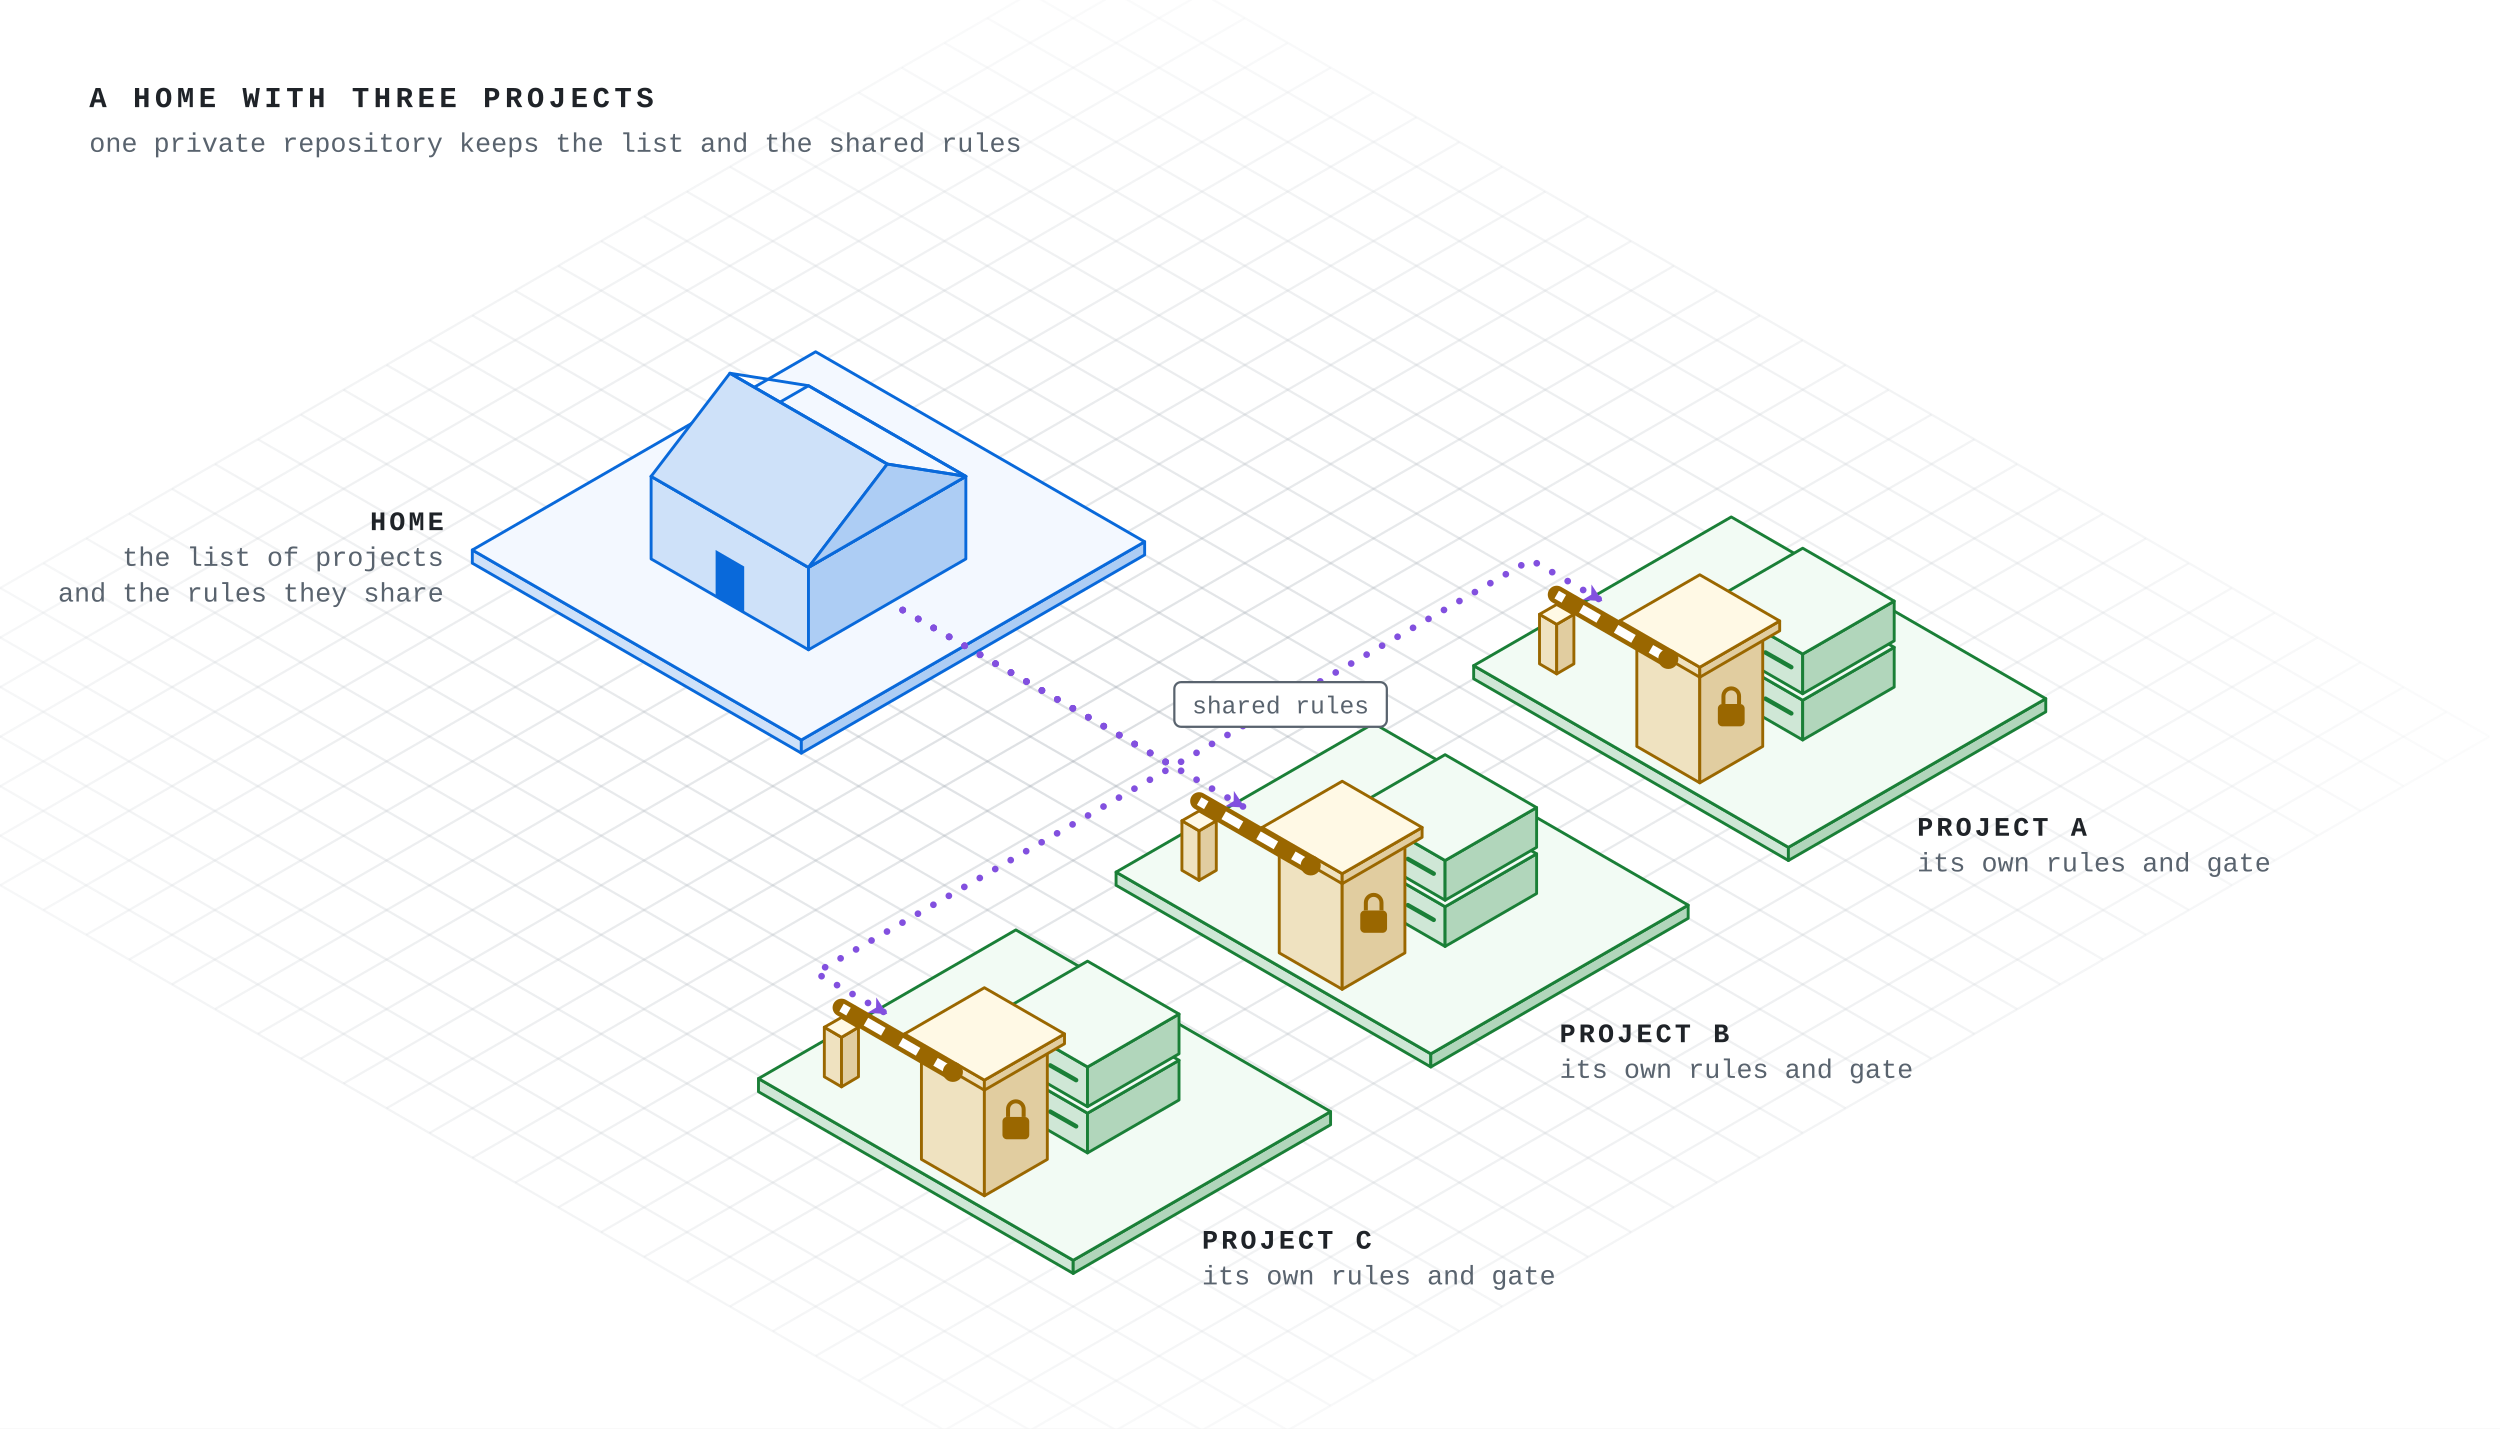
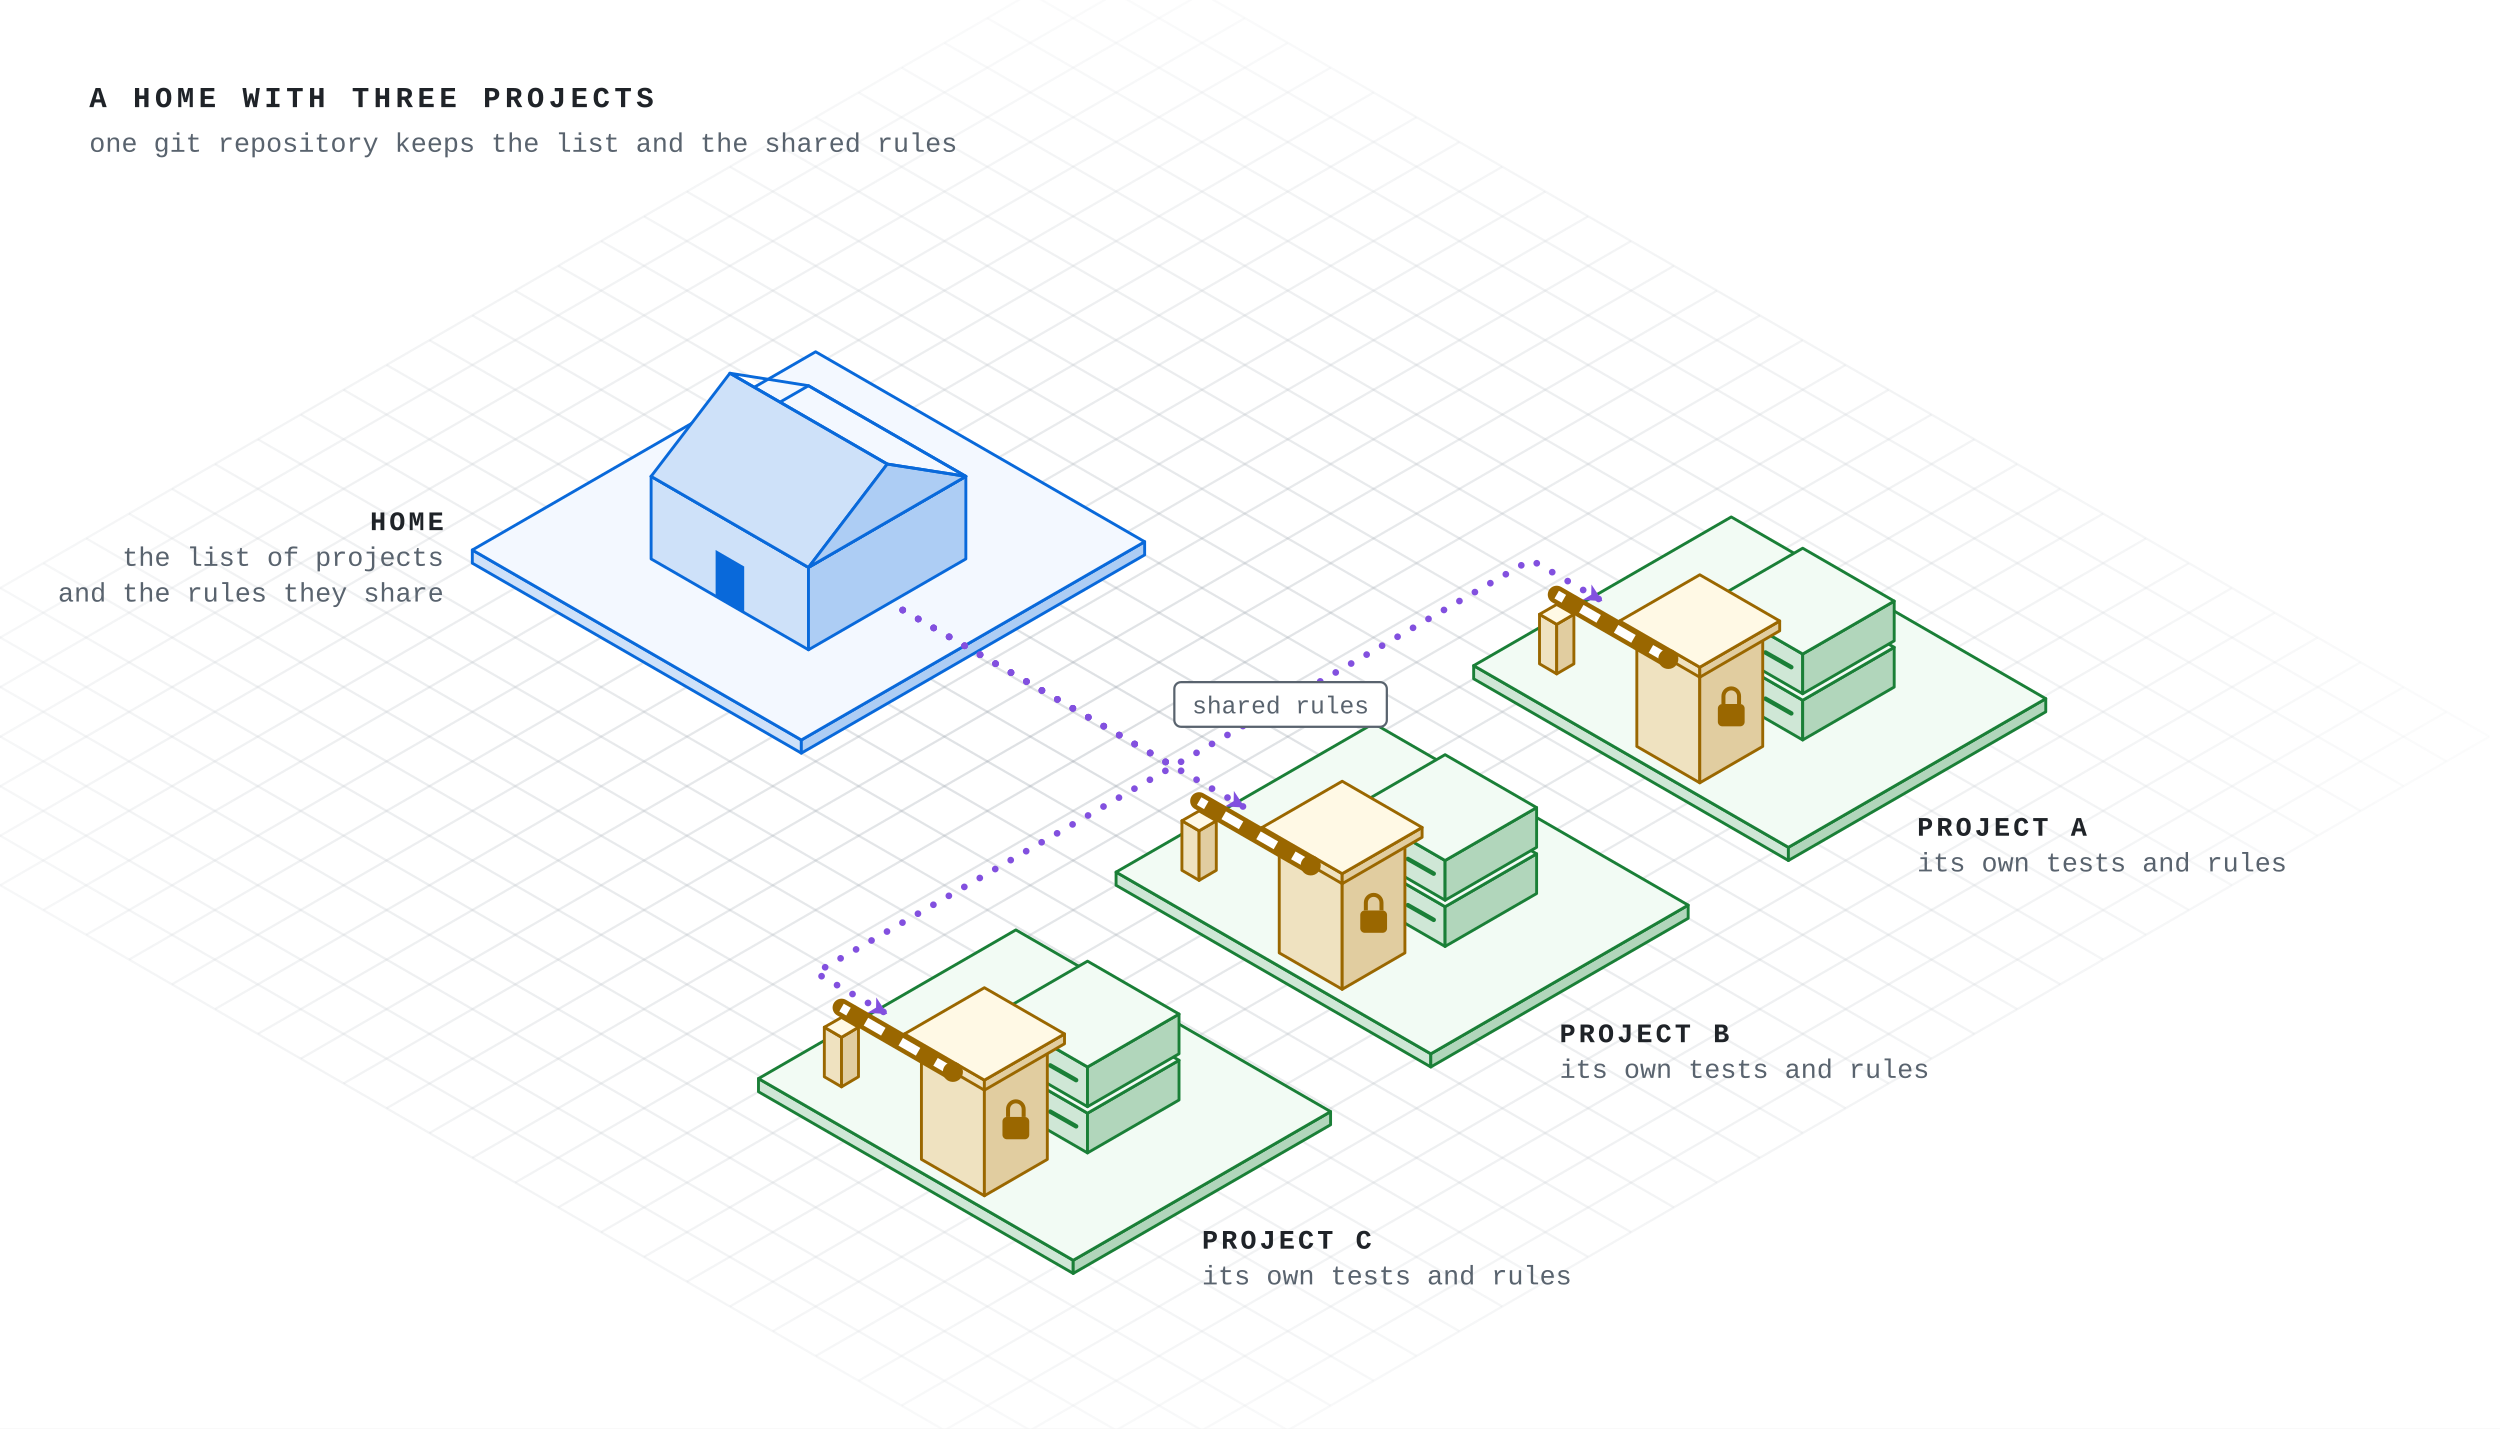
<svg xmlns="http://www.w3.org/2000/svg" viewBox="0 0 1120 640" width="1120" height="640" role="img" aria-labelledby="title desc" font-family="ui-monospace, SFMono-Regular, 'JetBrains Mono', 'Cascadia Mono', Menlo, Consolas, 'Liberation Mono', monospace">
  <defs>
    <radialGradient id="glow" cx="0.446" cy="0.516" r="0.6">
      <stop offset="0" stop-color="#fff" stop-opacity="1" />
      <stop offset="1" stop-color="#fff" stop-opacity="0" />
    </radialGradient>
    <mask id="fade">
      <rect width="1120" height="640" fill="url(#glow)" />
    </mask>
    <marker id="arrow-main" viewBox="0 0 10 10" refX="9" refY="5" markerWidth="10" markerHeight="10" markerUnits="userSpaceOnUse" orient="auto-start-reverse">
      <path d="M1,1 L9,5 L1,9 L3.2,5 z" fill="#8250df" />
    </marker>
    <marker id="arrow-side" viewBox="0 0 10 10" refX="9" refY="5" markerWidth="10" markerHeight="10" markerUnits="userSpaceOnUse" orient="auto-start-reverse">
      <path d="M1,1 L9,5 L1,9 L3.2,5 z" fill="#818b98" />
    </marker>
    <marker id="arrow-fail" viewBox="0 0 10 10" refX="9" refY="5" markerWidth="10" markerHeight="10" markerUnits="userSpaceOnUse" orient="auto-start-reverse">
      <path d="M1,1 L9,5 L1,9 L3.2,5 z" fill="#cf222e" />
    </marker>
    <marker id="arrow-pass" viewBox="0 0 10 10" refX="9" refY="5" markerWidth="10" markerHeight="10" markerUnits="userSpaceOnUse" orient="auto-start-reverse">
      <path d="M1,1 L9,5 L1,9 L3.2,5 z" fill="#1a7f37" />
    </marker>
  </defs>
  <style>.main{stroke-width:3;stroke-dasharray:0 8;animation:flow .8s linear infinite}.side{stroke-width:1.8;stroke-dasharray:6 6;animation:side 1.6s linear infinite}@keyframes flow{to{stroke-dashoffset:-8}}@keyframes side{to{stroke-dashoffset:-12}}.still-arm{display:none}@media (prefers-reduced-motion:reduce){.main,.side{animation:none}.ticket,.moving-arm{display:none}.still-arm{display:inline}}</style>
  <rect width="1120" height="640" fill="#ffffff" />
  <g mask="url(#fade)">
    <line x1="500.0" y1="-25.2" x2="-115.2" y2="330.0" stroke="#818b98" stroke-opacity="0.28" stroke-width="1" />
    <line x1="500.0" y1="-25.2" x2="1115.2" y2="330.0" stroke="#818b98" stroke-opacity="0.28" stroke-width="1" />
    <line x1="519.2" y1="-14.1" x2="-96.0" y2="341.1" stroke="#818b98" stroke-opacity="0.28" stroke-width="1" />
    <line x1="480.8" y1="-14.1" x2="1096.0" y2="341.1" stroke="#818b98" stroke-opacity="0.28" stroke-width="1" />
    <line x1="538.5" y1="-3.0" x2="-76.8" y2="352.2" stroke="#818b98" stroke-opacity="0.28" stroke-width="1" />
    <line x1="461.5" y1="-3.0" x2="1076.8" y2="352.2" stroke="#818b98" stroke-opacity="0.28" stroke-width="1" />
    <line x1="557.7" y1="8.1" x2="-57.5" y2="363.3" stroke="#818b98" stroke-opacity="0.28" stroke-width="1" />
    <line x1="442.3" y1="8.1" x2="1057.5" y2="363.3" stroke="#818b98" stroke-opacity="0.28" stroke-width="1" />
    <line x1="576.9" y1="19.2" x2="-38.3" y2="374.4" stroke="#818b98" stroke-opacity="0.28" stroke-width="1" />
    <line x1="423.1" y1="19.2" x2="1038.3" y2="374.4" stroke="#818b98" stroke-opacity="0.28" stroke-width="1" />
    <line x1="596.1" y1="30.3" x2="-19.1" y2="385.5" stroke="#818b98" stroke-opacity="0.28" stroke-width="1" />
    <line x1="403.9" y1="30.3" x2="1019.1" y2="385.5" stroke="#818b98" stroke-opacity="0.28" stroke-width="1" />
    <line x1="615.4" y1="41.4" x2="0.1" y2="396.6" stroke="#818b98" stroke-opacity="0.28" stroke-width="1" />
    <line x1="384.6" y1="41.4" x2="999.9" y2="396.6" stroke="#818b98" stroke-opacity="0.28" stroke-width="1" />
    <line x1="634.6" y1="52.5" x2="19.4" y2="407.7" stroke="#818b98" stroke-opacity="0.28" stroke-width="1" />
    <line x1="365.4" y1="52.5" x2="980.6" y2="407.7" stroke="#818b98" stroke-opacity="0.28" stroke-width="1" />
    <line x1="653.8" y1="63.6" x2="38.6" y2="418.8" stroke="#818b98" stroke-opacity="0.28" stroke-width="1" />
    <line x1="346.2" y1="63.6" x2="961.4" y2="418.8" stroke="#818b98" stroke-opacity="0.28" stroke-width="1" />
    <line x1="673.0" y1="74.7" x2="57.8" y2="429.9" stroke="#818b98" stroke-opacity="0.28" stroke-width="1" />
    <line x1="327.0" y1="74.7" x2="942.2" y2="429.9" stroke="#818b98" stroke-opacity="0.28" stroke-width="1" />
    <line x1="692.3" y1="85.8" x2="77.0" y2="441.0" stroke="#818b98" stroke-opacity="0.28" stroke-width="1" />
    <line x1="307.7" y1="85.8" x2="923.0" y2="441.0" stroke="#818b98" stroke-opacity="0.28" stroke-width="1" />
    <line x1="711.5" y1="96.9" x2="96.3" y2="452.1" stroke="#818b98" stroke-opacity="0.28" stroke-width="1" />
    <line x1="288.5" y1="96.9" x2="903.7" y2="452.1" stroke="#818b98" stroke-opacity="0.28" stroke-width="1" />
    <line x1="730.7" y1="108.0" x2="115.5" y2="463.2" stroke="#818b98" stroke-opacity="0.28" stroke-width="1" />
    <line x1="269.3" y1="108.0" x2="884.5" y2="463.2" stroke="#818b98" stroke-opacity="0.28" stroke-width="1" />
    <line x1="749.9" y1="119.1" x2="134.7" y2="474.3" stroke="#818b98" stroke-opacity="0.28" stroke-width="1" />
    <line x1="250.1" y1="119.1" x2="865.3" y2="474.3" stroke="#818b98" stroke-opacity="0.28" stroke-width="1" />
    <line x1="769.2" y1="130.2" x2="153.9" y2="485.4" stroke="#818b98" stroke-opacity="0.28" stroke-width="1" />
    <line x1="230.8" y1="130.2" x2="846.1" y2="485.4" stroke="#818b98" stroke-opacity="0.28" stroke-width="1" />
    <line x1="788.4" y1="141.3" x2="173.2" y2="496.5" stroke="#818b98" stroke-opacity="0.28" stroke-width="1" />
    <line x1="211.6" y1="141.3" x2="826.8" y2="496.5" stroke="#818b98" stroke-opacity="0.28" stroke-width="1" />
    <line x1="807.6" y1="152.4" x2="192.4" y2="507.6" stroke="#818b98" stroke-opacity="0.28" stroke-width="1" />
    <line x1="192.4" y1="152.4" x2="807.6" y2="507.6" stroke="#818b98" stroke-opacity="0.28" stroke-width="1" />
    <line x1="826.8" y1="163.5" x2="211.6" y2="518.7" stroke="#818b98" stroke-opacity="0.28" stroke-width="1" />
    <line x1="173.2" y1="163.5" x2="788.4" y2="518.7" stroke="#818b98" stroke-opacity="0.28" stroke-width="1" />
    <line x1="846.1" y1="174.6" x2="230.8" y2="529.8" stroke="#818b98" stroke-opacity="0.28" stroke-width="1" />
    <line x1="153.9" y1="174.6" x2="769.2" y2="529.8" stroke="#818b98" stroke-opacity="0.28" stroke-width="1" />
    <line x1="865.3" y1="185.7" x2="250.1" y2="540.9" stroke="#818b98" stroke-opacity="0.28" stroke-width="1" />
    <line x1="134.7" y1="185.7" x2="749.9" y2="540.9" stroke="#818b98" stroke-opacity="0.28" stroke-width="1" />
    <line x1="884.5" y1="196.8" x2="269.3" y2="552.0" stroke="#818b98" stroke-opacity="0.28" stroke-width="1" />
    <line x1="115.5" y1="196.8" x2="730.7" y2="552.0" stroke="#818b98" stroke-opacity="0.28" stroke-width="1" />
    <line x1="903.7" y1="207.9" x2="288.5" y2="563.1" stroke="#818b98" stroke-opacity="0.28" stroke-width="1" />
    <line x1="96.3" y1="207.9" x2="711.5" y2="563.1" stroke="#818b98" stroke-opacity="0.28" stroke-width="1" />
    <line x1="923.0" y1="219.0" x2="307.7" y2="574.2" stroke="#818b98" stroke-opacity="0.28" stroke-width="1" />
    <line x1="77.0" y1="219.0" x2="692.3" y2="574.2" stroke="#818b98" stroke-opacity="0.28" stroke-width="1" />
    <line x1="942.2" y1="230.1" x2="327.0" y2="585.3" stroke="#818b98" stroke-opacity="0.28" stroke-width="1" />
    <line x1="57.8" y1="230.1" x2="673.0" y2="585.3" stroke="#818b98" stroke-opacity="0.28" stroke-width="1" />
    <line x1="961.4" y1="241.2" x2="346.2" y2="596.4" stroke="#818b98" stroke-opacity="0.28" stroke-width="1" />
    <line x1="38.6" y1="241.2" x2="653.8" y2="596.4" stroke="#818b98" stroke-opacity="0.28" stroke-width="1" />
    <line x1="980.6" y1="252.3" x2="365.4" y2="607.5" stroke="#818b98" stroke-opacity="0.28" stroke-width="1" />
    <line x1="19.4" y1="252.3" x2="634.6" y2="607.5" stroke="#818b98" stroke-opacity="0.28" stroke-width="1" />
    <line x1="999.9" y1="263.4" x2="384.6" y2="618.6" stroke="#818b98" stroke-opacity="0.28" stroke-width="1" />
    <line x1="0.1" y1="263.4" x2="615.4" y2="618.6" stroke="#818b98" stroke-opacity="0.28" stroke-width="1" />
    <line x1="1019.1" y1="274.5" x2="403.9" y2="629.7" stroke="#818b98" stroke-opacity="0.28" stroke-width="1" />
    <line x1="-19.1" y1="274.5" x2="596.1" y2="629.7" stroke="#818b98" stroke-opacity="0.28" stroke-width="1" />
    <line x1="1038.3" y1="285.6" x2="423.1" y2="640.8" stroke="#818b98" stroke-opacity="0.28" stroke-width="1" />
    <line x1="-38.3" y1="285.6" x2="576.9" y2="640.8" stroke="#818b98" stroke-opacity="0.28" stroke-width="1" />
    <line x1="1057.5" y1="296.7" x2="442.3" y2="651.9" stroke="#818b98" stroke-opacity="0.28" stroke-width="1" />
    <line x1="-57.5" y1="296.7" x2="557.7" y2="651.9" stroke="#818b98" stroke-opacity="0.28" stroke-width="1" />
    <line x1="1076.8" y1="307.8" x2="461.5" y2="663.0" stroke="#818b98" stroke-opacity="0.28" stroke-width="1" />
    <line x1="-76.8" y1="307.8" x2="538.5" y2="663.0" stroke="#818b98" stroke-opacity="0.28" stroke-width="1" />
    <line x1="1096.0" y1="318.9" x2="480.8" y2="674.1" stroke="#818b98" stroke-opacity="0.28" stroke-width="1" />
    <line x1="-96.0" y1="318.9" x2="519.2" y2="674.1" stroke="#818b98" stroke-opacity="0.28" stroke-width="1" />
    <line x1="1115.2" y1="330.0" x2="500.0" y2="685.2" stroke="#818b98" stroke-opacity="0.28" stroke-width="1" />
    <line x1="-115.2" y1="330.0" x2="500.0" y2="685.2" stroke="#818b98" stroke-opacity="0.28" stroke-width="1" />
  </g>
  <polygon points="211.6,246.4 359.0,331.5 359.0,337.4 211.6,252.3" fill="#cee1f9" stroke="#0969da" stroke-width="1.3" stroke-linejoin="round" />
  <polygon points="359.0,331.5 512.8,242.7 512.8,248.6 359.0,337.4" fill="#adcdf4" stroke="#0969da" stroke-width="1.3" stroke-linejoin="round" />
  <polygon points="211.6,246.4 359.0,331.5 512.8,242.7 365.4,157.6" fill="#f3f8ff" stroke="#0969da" stroke-width="1.3" stroke-linejoin="round" />
  <polygon points="660.2,298.2 801.2,379.6 801.2,385.5 660.2,304.1" fill="#cfe7d6" stroke="#1a7f37" stroke-width="1.3" stroke-linejoin="round" />
  <polygon points="801.2,379.6 916.5,313.0 916.5,318.9 801.2,385.5" fill="#b1d6bb" stroke="#1a7f37" stroke-width="1.3" stroke-linejoin="round" />
  <polygon points="660.2,298.2 801.2,379.6 916.5,313.0 775.6,231.6" fill="#f2fbf4" stroke="#1a7f37" stroke-width="1.3" stroke-linejoin="round" />
  <polygon points="500.0,390.7 641.0,472.1 641.0,478.0 500.0,396.6" fill="#cfe7d6" stroke="#1a7f37" stroke-width="1.3" stroke-linejoin="round" />
  <polygon points="641.0,472.1 756.3,405.5 756.3,411.4 641.0,478.0" fill="#b1d6bb" stroke="#1a7f37" stroke-width="1.3" stroke-linejoin="round" />
  <polygon points="500.0,390.7 641.0,472.1 756.3,405.5 615.4,324.1" fill="#f2fbf4" stroke="#1a7f37" stroke-width="1.3" stroke-linejoin="round" />
  <polygon points="339.8,483.2 480.8,564.6 480.8,570.5 339.8,489.1" fill="#cfe7d6" stroke="#1a7f37" stroke-width="1.3" stroke-linejoin="round" />
  <polygon points="480.8,564.6 596.1,498.0 596.1,503.9 480.8,570.5" fill="#b1d6bb" stroke="#1a7f37" stroke-width="1.3" stroke-linejoin="round" />
  <polygon points="339.8,483.2 480.8,564.6 596.1,498.0 455.1,416.6" fill="#f2fbf4" stroke="#1a7f37" stroke-width="1.3" stroke-linejoin="round" />
  <polyline class="main" points="397.5,269.3 525.6,343.3 685.8,250.8 717.9,269.3" fill="none" stroke="#8250df" stroke-linecap="round" stroke-linejoin="round" marker-end="url(#arrow-main)" />
  <polyline class="main" points="397.5,269.3 557.7,361.8" fill="none" stroke="#8250df" stroke-linecap="round" stroke-linejoin="round" marker-end="url(#arrow-main)" />
  <polyline class="main" points="397.5,269.3 525.6,343.3 365.4,435.8 397.5,454.3" fill="none" stroke="#8250df" stroke-linecap="round" stroke-linejoin="round" marker-end="url(#arrow-main)" />
  <polygon points="291.7,213.4 362.2,254.2 362.2,291.1 291.7,250.4" fill="#cee1f9" stroke="#0969da" stroke-width="1.3" stroke-linejoin="round" />
  <polygon points="362.2,254.2 432.7,213.4 432.7,250.4 362.2,291.1" fill="#adcdf4" stroke="#0969da" stroke-width="1.3" stroke-linejoin="round" />
  <polygon points="291.7,213.4 362.2,254.2 432.7,213.4 362.2,172.8" fill="#f3f8ff" stroke="#0969da" stroke-width="1.3" stroke-linejoin="round" />
  <polygon points="291.7,213.4 362.2,254.2 397.5,207.9 327.0,167.2" fill="#cee1f9" stroke="#0969da" stroke-width="1.3" stroke-linejoin="round" />
  <polygon points="362.2,254.2 432.7,213.4 397.5,207.9" fill="#adcdf4" stroke="#0969da" stroke-width="1.3" stroke-linejoin="round" />
  <polygon points="362.2,172.8 432.7,213.4 397.5,207.9 327.0,167.2" fill="#f3f8ff" stroke="#0969da" stroke-width="1.3" stroke-linejoin="round" fill-opacity="0" />
  <polygon points="333.4,274.5 320.6,267.1 320.6,246.4 333.4,253.8" fill="#0969da" />
  <polygon points="766.6,290.0 807.6,313.7 807.6,331.5 766.6,307.8" fill="#cfe7d6" stroke="#1a7f37" stroke-width="1.3" stroke-linejoin="round" />
  <polygon points="807.6,313.7 848.6,290.0 848.6,307.8 807.6,331.5" fill="#b1d6bb" stroke="#1a7f37" stroke-width="1.3" stroke-linejoin="round" />
  <polygon points="766.6,290.0 807.6,313.7 848.6,290.0 807.6,266.4" fill="#f2fbf4" stroke="#1a7f37" stroke-width="1.3" stroke-linejoin="round" />
  <circle cx="775.6" cy="304.1" r="2.1" fill="#1a7f37" />
  <circle cx="781.3" cy="307.4" r="2.1" fill="#1a7f37" />
  <circle cx="787.1" cy="310.8" r="2.1" fill="#1a7f37" />
  <line x1="790.9" y1="313.0" x2="802.5" y2="319.6" stroke="#1a7f37" stroke-width="2" stroke-linecap="round" />
  <polygon points="766.6,269.3 807.6,293.0 807.6,310.8 766.6,287.1" fill="#cfe7d6" stroke="#1a7f37" stroke-width="1.3" stroke-linejoin="round" />
  <polygon points="807.6,293.0 848.6,269.3 848.6,287.1 807.6,310.8" fill="#b1d6bb" stroke="#1a7f37" stroke-width="1.3" stroke-linejoin="round" />
  <polygon points="766.6,269.3 807.6,293.0 848.6,269.3 807.6,245.6" fill="#f2fbf4" stroke="#1a7f37" stroke-width="1.3" stroke-linejoin="round" />
  <circle cx="775.6" cy="283.4" r="2.1" fill="#1a7f37" />
  <circle cx="781.3" cy="286.7" r="2.1" fill="#1a7f37" />
  <circle cx="787.1" cy="290.0" r="2.1" fill="#1a7f37" />
  <line x1="790.9" y1="292.3" x2="802.5" y2="298.9" stroke="#1a7f37" stroke-width="2" stroke-linecap="round" />
  <polygon points="733.3,282.6 761.5,298.9 761.5,350.7 733.3,334.4" fill="#efe2c0" stroke="#9a6700" stroke-width="1.3" stroke-linejoin="round" />
  <polygon points="761.5,298.9 789.7,282.6 789.7,334.4 761.5,350.7" fill="#e1cda0" stroke="#9a6700" stroke-width="1.3" stroke-linejoin="round" />
  <polygon points="733.3,282.6 761.5,298.9 789.7,282.6 761.5,266.4" fill="#fff9e5" stroke="#9a6700" stroke-width="1.3" stroke-linejoin="round" />
  <polygon points="725.6,278.2 761.5,298.9 761.5,303.4 725.6,282.6" fill="#efe2c0" stroke="#9a6700" stroke-width="1.3" stroke-linejoin="round" />
  <polygon points="761.5,298.9 797.3,278.2 797.3,282.6 761.5,303.4" fill="#e1cda0" stroke="#9a6700" stroke-width="1.3" stroke-linejoin="round" />
  <polygon points="725.6,278.2 761.5,298.9 797.3,278.2 761.5,257.5" fill="#fff9e5" stroke="#9a6700" stroke-width="1.3" stroke-linejoin="round" />
  <rect x="769.6" y="315.4" width="12" height="10" rx="2" fill="#9a6700" />
  <path d="M772.1,315.4 v-3.5 a3.5,3.5 0 0 1 7,0 v3.5" fill="none" stroke="#9a6700" stroke-width="1.8" />
  <polygon points="689.7,275.2 697.4,279.7 697.4,301.9 689.7,297.4" fill="#efe2c0" stroke="#9a6700" stroke-width="1.3" stroke-linejoin="round" />
  <polygon points="697.4,279.7 705.1,275.2 705.1,297.4 697.4,301.9" fill="#e1cda0" stroke="#9a6700" stroke-width="1.3" stroke-linejoin="round" />
  <polygon points="689.7,275.2 697.4,279.7 705.1,275.2 697.4,270.8" fill="#fff9e5" stroke="#9a6700" stroke-width="1.3" stroke-linejoin="round" />
  <g class="moving-arm">
    <line x1="747.4" y1="295.2" x2="697.4" y2="266.4" stroke="#9a6700" stroke-width="8" stroke-linecap="round" />
    <line x1="747.4" y1="295.2" x2="697.4" y2="266.4" stroke="#ffffff" stroke-width="4" stroke-dasharray="9 9" />
  </g>
  <g class="still-arm">
    <line x1="747.4" y1="295.2" x2="697.4" y2="266.4" stroke="#9a6700" stroke-width="8" stroke-linecap="round" />
    <line x1="747.4" y1="295.2" x2="697.4" y2="266.4" stroke="#ffffff" stroke-width="4" stroke-dasharray="9 9" />
  </g>
  <circle cx="747.4" cy="295.2" r="4.5" fill="#9a6700" />
  <polygon points="606.4,382.5 647.4,406.2 647.4,424.0 606.4,400.3" fill="#cfe7d6" stroke="#1a7f37" stroke-width="1.3" stroke-linejoin="round" />
  <polygon points="647.4,406.2 688.4,382.5 688.4,400.3 647.4,424.0" fill="#b1d6bb" stroke="#1a7f37" stroke-width="1.3" stroke-linejoin="round" />
  <polygon points="606.4,382.5 647.4,406.2 688.4,382.5 647.4,358.9" fill="#f2fbf4" stroke="#1a7f37" stroke-width="1.3" stroke-linejoin="round" />
  <circle cx="615.4" cy="396.6" r="2.1" fill="#1a7f37" />
  <circle cx="621.1" cy="399.9" r="2.1" fill="#1a7f37" />
  <circle cx="626.9" cy="403.3" r="2.1" fill="#1a7f37" />
  <line x1="630.7" y1="405.5" x2="642.3" y2="412.1" stroke="#1a7f37" stroke-width="2" stroke-linecap="round" />
  <polygon points="606.4,361.8 647.4,385.5 647.4,403.3 606.4,379.6" fill="#cfe7d6" stroke="#1a7f37" stroke-width="1.3" stroke-linejoin="round" />
  <polygon points="647.4,385.5 688.4,361.8 688.4,379.6 647.4,403.3" fill="#b1d6bb" stroke="#1a7f37" stroke-width="1.3" stroke-linejoin="round" />
  <polygon points="606.4,361.8 647.4,385.5 688.4,361.8 647.4,338.1" fill="#f2fbf4" stroke="#1a7f37" stroke-width="1.3" stroke-linejoin="round" />
  <circle cx="615.4" cy="375.9" r="2.1" fill="#1a7f37" />
  <circle cx="621.1" cy="379.2" r="2.1" fill="#1a7f37" />
  <circle cx="626.9" cy="382.5" r="2.1" fill="#1a7f37" />
  <line x1="630.7" y1="384.8" x2="642.3" y2="391.4" stroke="#1a7f37" stroke-width="2" stroke-linecap="round" />
  <polygon points="573.1,375.1 601.3,391.4 601.3,443.2 573.1,426.9" fill="#efe2c0" stroke="#9a6700" stroke-width="1.3" stroke-linejoin="round" />
  <polygon points="601.3,391.4 629.4,375.1 629.4,426.9 601.3,443.2" fill="#e1cda0" stroke="#9a6700" stroke-width="1.3" stroke-linejoin="round" />
  <polygon points="573.1,375.1 601.3,391.4 629.4,375.1 601.3,358.9" fill="#fff9e5" stroke="#9a6700" stroke-width="1.3" stroke-linejoin="round" />
  <polygon points="565.4,370.7 601.3,391.4 601.3,395.9 565.4,375.1" fill="#efe2c0" stroke="#9a6700" stroke-width="1.3" stroke-linejoin="round" />
  <polygon points="601.3,391.4 637.1,370.7 637.1,375.1 601.3,395.9" fill="#e1cda0" stroke="#9a6700" stroke-width="1.3" stroke-linejoin="round" />
  <polygon points="565.4,370.7 601.3,391.4 637.1,370.7 601.3,350.0" fill="#fff9e5" stroke="#9a6700" stroke-width="1.3" stroke-linejoin="round" />
  <rect x="609.4" y="407.9" width="12" height="10" rx="2" fill="#9a6700" />
  <path d="M611.9,407.9 v-3.5 a3.5,3.5 0 0 1 7,0 v3.5" fill="none" stroke="#9a6700" stroke-width="1.8" />
  <polygon points="529.5,367.7 537.2,372.2 537.2,394.4 529.5,389.9" fill="#efe2c0" stroke="#9a6700" stroke-width="1.3" stroke-linejoin="round" />
  <polygon points="537.2,372.2 544.9,367.7 544.9,389.9 537.2,394.4" fill="#e1cda0" stroke="#9a6700" stroke-width="1.3" stroke-linejoin="round" />
  <polygon points="529.5,367.7 537.2,372.2 544.9,367.7 537.2,363.3" fill="#fff9e5" stroke="#9a6700" stroke-width="1.3" stroke-linejoin="round" />
  <g class="moving-arm">
    <line x1="587.2" y1="387.7" x2="537.2" y2="358.9" stroke="#9a6700" stroke-width="8" stroke-linecap="round" />
    <line x1="587.2" y1="387.7" x2="537.2" y2="358.9" stroke="#ffffff" stroke-width="4" stroke-dasharray="9 9" />
  </g>
  <g class="still-arm">
    <line x1="587.2" y1="387.7" x2="537.2" y2="358.9" stroke="#9a6700" stroke-width="8" stroke-linecap="round" />
    <line x1="587.2" y1="387.7" x2="537.2" y2="358.9" stroke="#ffffff" stroke-width="4" stroke-dasharray="9 9" />
  </g>
  <circle cx="587.2" cy="387.7" r="4.5" fill="#9a6700" />
  <polygon points="446.2,475.0 487.2,498.7 487.2,516.5 446.2,492.8" fill="#cfe7d6" stroke="#1a7f37" stroke-width="1.3" stroke-linejoin="round" />
  <polygon points="487.2,498.7 528.2,475.0 528.2,492.8 487.2,516.5" fill="#b1d6bb" stroke="#1a7f37" stroke-width="1.3" stroke-linejoin="round" />
  <polygon points="446.2,475.0 487.2,498.7 528.2,475.0 487.2,451.4" fill="#f2fbf4" stroke="#1a7f37" stroke-width="1.3" stroke-linejoin="round" />
  <circle cx="455.1" cy="489.1" r="2.1" fill="#1a7f37" />
  <circle cx="460.9" cy="492.4" r="2.1" fill="#1a7f37" />
  <circle cx="466.7" cy="495.8" r="2.1" fill="#1a7f37" />
  <line x1="470.5" y1="498.0" x2="482.1" y2="504.6" stroke="#1a7f37" stroke-width="2" stroke-linecap="round" />
  <polygon points="446.2,454.3 487.2,478.0 487.2,495.8 446.2,472.1" fill="#cfe7d6" stroke="#1a7f37" stroke-width="1.3" stroke-linejoin="round" />
  <polygon points="487.2,478.0 528.2,454.3 528.2,472.1 487.2,495.8" fill="#b1d6bb" stroke="#1a7f37" stroke-width="1.3" stroke-linejoin="round" />
  <polygon points="446.2,454.3 487.2,478.0 528.2,454.3 487.2,430.6" fill="#f2fbf4" stroke="#1a7f37" stroke-width="1.3" stroke-linejoin="round" />
  <circle cx="455.1" cy="468.4" r="2.1" fill="#1a7f37" />
  <circle cx="460.9" cy="471.7" r="2.1" fill="#1a7f37" />
  <circle cx="466.7" cy="475.0" r="2.1" fill="#1a7f37" />
  <line x1="470.5" y1="477.3" x2="482.1" y2="483.9" stroke="#1a7f37" stroke-width="2" stroke-linecap="round" />
  <polygon points="412.8,467.6 441.0,483.9 441.0,535.7 412.8,519.4" fill="#efe2c0" stroke="#9a6700" stroke-width="1.3" stroke-linejoin="round" />
  <polygon points="441.0,483.9 469.2,467.6 469.2,519.4 441.0,535.7" fill="#e1cda0" stroke="#9a6700" stroke-width="1.3" stroke-linejoin="round" />
  <polygon points="412.8,467.6 441.0,483.9 469.2,467.6 441.0,451.4" fill="#fff9e5" stroke="#9a6700" stroke-width="1.3" stroke-linejoin="round" />
  <polygon points="405.2,463.2 441.0,483.9 441.0,488.4 405.2,467.6" fill="#efe2c0" stroke="#9a6700" stroke-width="1.3" stroke-linejoin="round" />
  <polygon points="441.0,483.9 476.9,463.2 476.9,467.6 441.0,488.4" fill="#e1cda0" stroke="#9a6700" stroke-width="1.3" stroke-linejoin="round" />
  <polygon points="405.2,463.2 441.0,483.9 476.9,463.2 441.0,442.5" fill="#fff9e5" stroke="#9a6700" stroke-width="1.3" stroke-linejoin="round" />
  <rect x="449.1" y="500.4" width="12" height="10" rx="2" fill="#9a6700" />
  <path d="M451.6,500.4 v-3.5 a3.5,3.5 0 0 1 7,0 v3.5" fill="none" stroke="#9a6700" stroke-width="1.8" />
  <polygon points="369.3,460.2 377.0,464.7 377.0,486.9 369.3,482.4" fill="#efe2c0" stroke="#9a6700" stroke-width="1.3" stroke-linejoin="round" />
  <polygon points="377.0,464.7 384.6,460.2 384.6,482.4 377.0,486.9" fill="#e1cda0" stroke="#9a6700" stroke-width="1.3" stroke-linejoin="round" />
  <polygon points="369.3,460.2 377.0,464.7 384.6,460.2 377.0,455.8" fill="#fff9e5" stroke="#9a6700" stroke-width="1.3" stroke-linejoin="round" />
  <g class="moving-arm">
    <line x1="426.9" y1="480.2" x2="377.0" y2="451.4" stroke="#9a6700" stroke-width="8" stroke-linecap="round" />
    <line x1="426.9" y1="480.2" x2="377.0" y2="451.4" stroke="#ffffff" stroke-width="4" stroke-dasharray="9 9" />
  </g>
  <g class="still-arm">
    <line x1="426.9" y1="480.2" x2="377.0" y2="451.4" stroke="#9a6700" stroke-width="8" stroke-linecap="round" />
    <line x1="426.9" y1="480.2" x2="377.0" y2="451.4" stroke="#ffffff" stroke-width="4" stroke-dasharray="9 9" />
  </g>
  <circle cx="426.9" cy="480.2" r="4.5" fill="#9a6700" />
  <text x="40" y="48" font-size="13" font-weight="700" letter-spacing="2" fill="#1f2328">A HOME WITH THREE PROJECTS</text>
-   <text x="40" y="68" font-size="12" fill="#59636e">one private repository keeps the list and the shared rules</text>
+   <text x="40" y="68" font-size="12" fill="#59636e">one git repository keeps the list and the shared rules</text>
  <rect x="526.1" y="305.6" width="95.2" height="20" rx="3" fill="#ffffff" stroke="#59636e" />
  <text x="573.7" y="319.6" text-anchor="middle" font-size="11" fill="#59636e">shared rules</text>
  <text x="198.8" y="237.5" text-anchor="end" font-size="12" font-weight="700" letter-spacing="1.4" fill="#1f2328">HOME</text>
  <text x="198.8" y="253.5" text-anchor="end" font-size="12" fill="#59636e">the list of projects</text>
  <text x="198.8" y="269.5" text-anchor="end" font-size="12" fill="#59636e">and the rules they share</text>
  <text x="858.9" y="374.4" text-anchor="start" font-size="12" font-weight="700" letter-spacing="1.4" fill="#1f2328">PROJECT A</text>
-   <text x="858.9" y="390.4" text-anchor="start" font-size="12" fill="#59636e">its own rules and gate</text>
+   <text x="858.9" y="390.4" text-anchor="start" font-size="12" fill="#59636e">its own tests and rules</text>
  <text x="698.7" y="466.9" text-anchor="start" font-size="12" font-weight="700" letter-spacing="1.4" fill="#1f2328">PROJECT B</text>
-   <text x="698.7" y="482.9" text-anchor="start" font-size="12" fill="#59636e">its own rules and gate</text>
+   <text x="698.7" y="482.9" text-anchor="start" font-size="12" fill="#59636e">its own tests and rules</text>
  <text x="538.5" y="559.4" text-anchor="start" font-size="12" font-weight="700" letter-spacing="1.4" fill="#1f2328">PROJECT C</text>
-   <text x="538.5" y="575.4" text-anchor="start" font-size="12" fill="#59636e">its own rules and gate</text>
+   <text x="538.5" y="575.4" text-anchor="start" font-size="12" fill="#59636e">its own tests and rules</text>
</svg>
